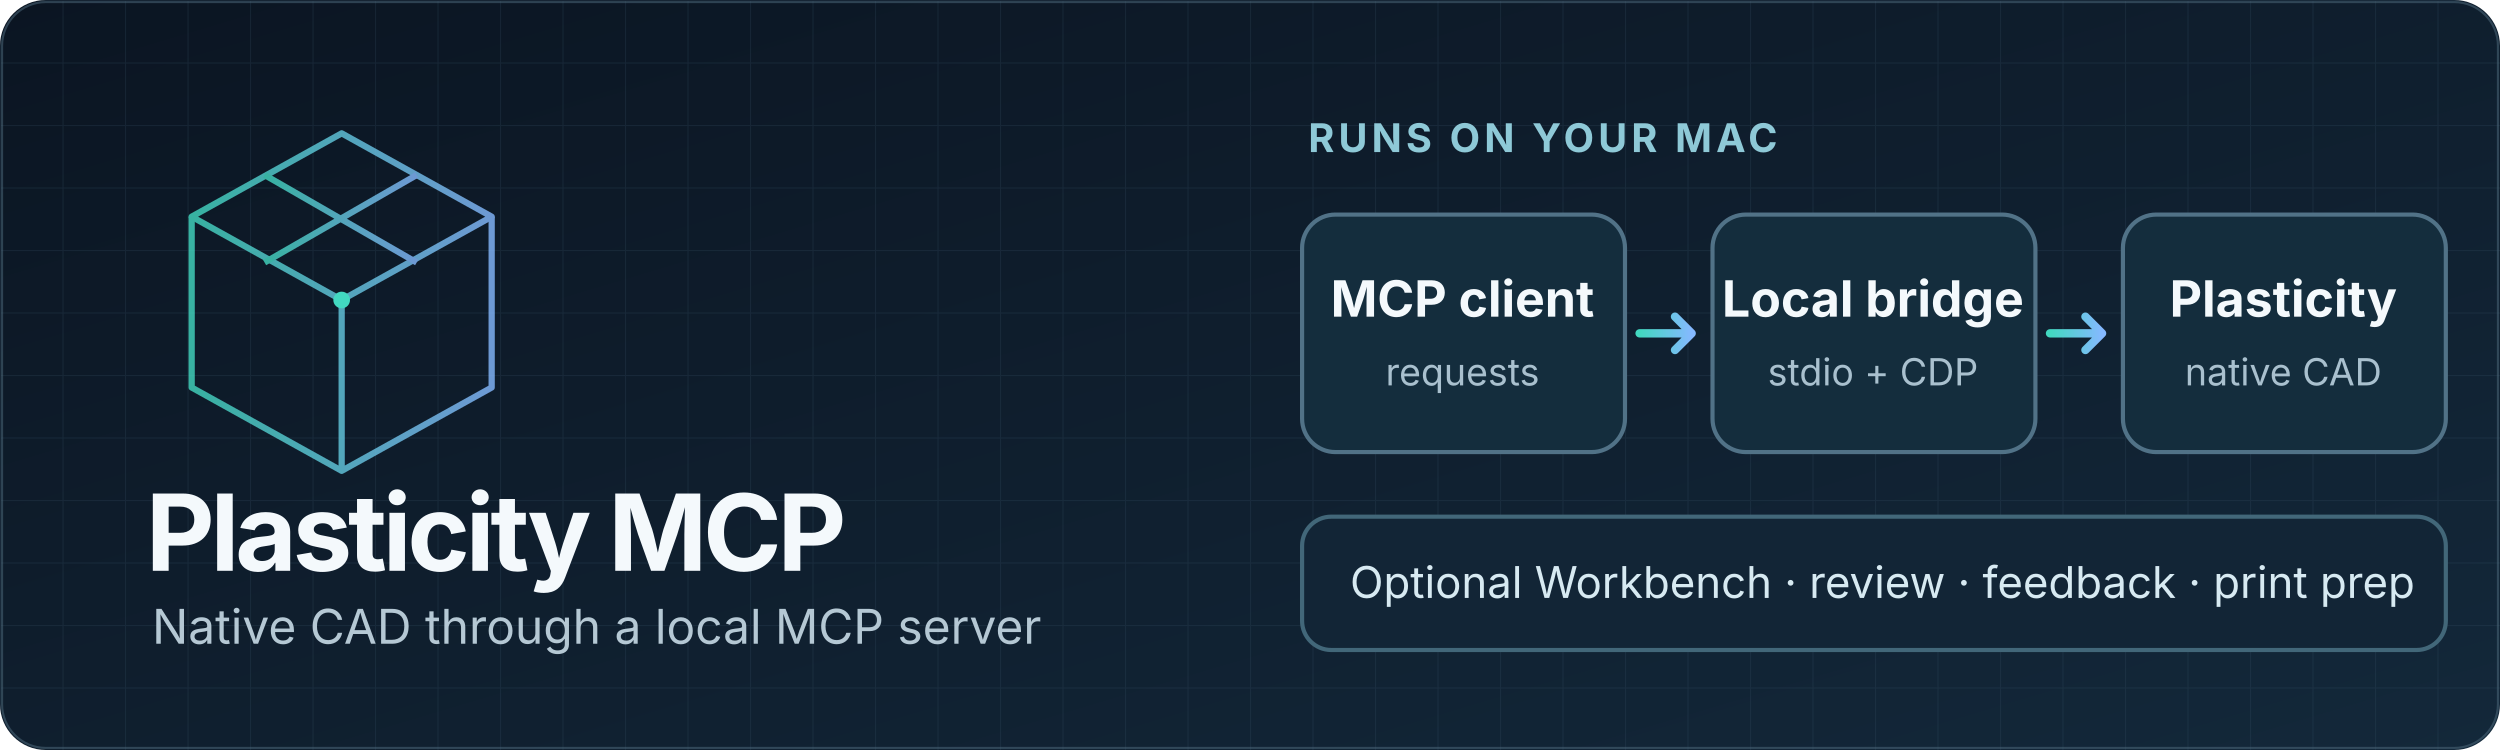
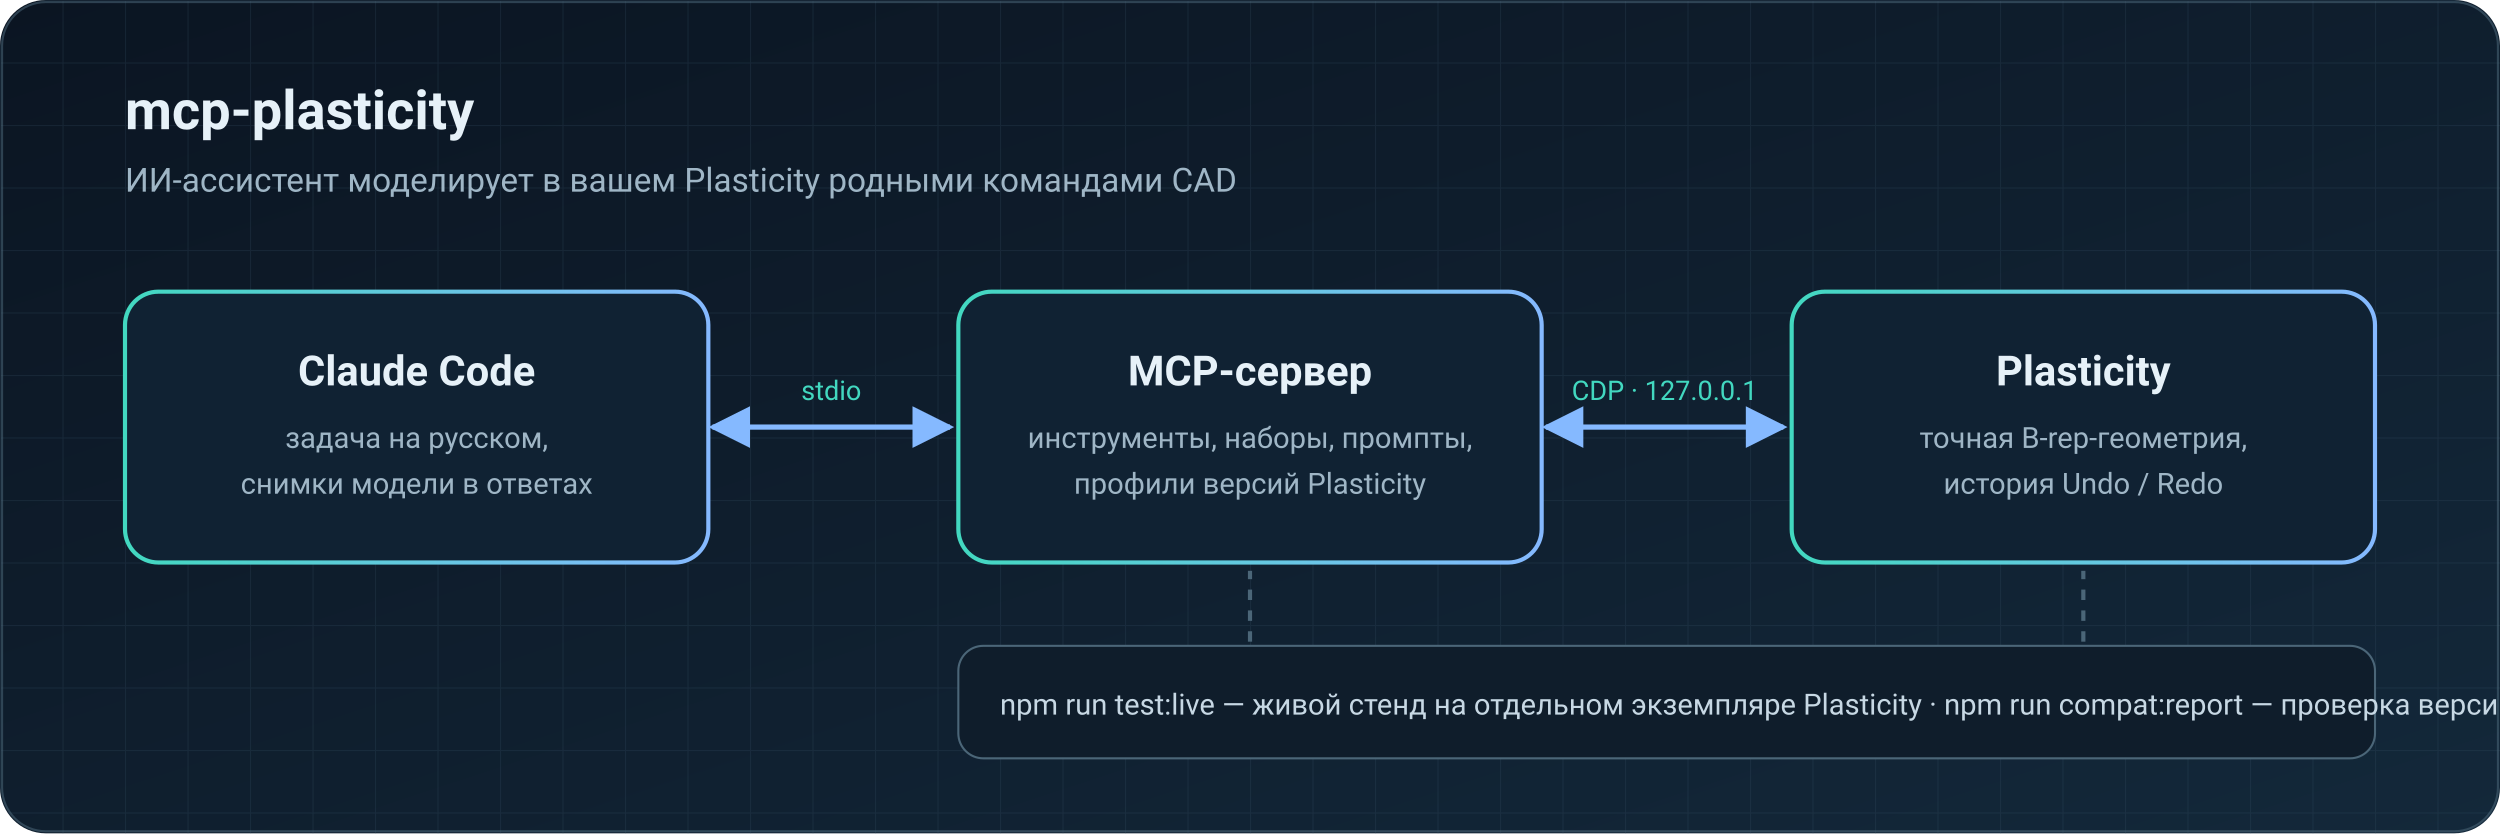
- <svg xmlns="http://www.w3.org/2000/svg" width="1200" height="360" viewBox="0 0 1200 360" role="img" aria-labelledby="title description">
+ <svg xmlns="http://www.w3.org/2000/svg" width="1200" height="400" viewBox="0 0 1200 400" role="img" aria-labelledby="title description">
  <defs>
    <linearGradient id="background" x2="1" y2="1">
      <stop offset="0" stop-color="#0b1522" />
      <stop offset="1" stop-color="#13283a" />
    </linearGradient>
    <linearGradient id="accent" x2="1" y2="0">
      <stop offset="0" stop-color="#42d8c0" />
      <stop offset="1" stop-color="#85b9ff" />
    </linearGradient>
    <pattern id="grid" width="30" height="30" patternUnits="userSpaceOnUse">
      <path d="M30 0H0V30" fill="none" stroke="#365064" stroke-opacity=".24" />
    </pattern>
+     <marker id="arrow" viewBox="0 0 10 10" refX="9" refY="5" markerWidth="8" markerHeight="8" orient="auto-start-reverse">
+       <path d="M0 0L10 5L0 10z" fill="#85b9ff" />
+     </marker>
  </defs>
-   <rect width="1200" height="360" rx="22" fill="url(#background)" />
-   <rect width="1200" height="360" rx="22" fill="url(#grid)" />
-   <rect x="1" y="1" width="1198" height="358" rx="21" fill="none" stroke="#4b6678" stroke-opacity=".55" />
-   <g fill="none" stroke="url(#accent)" stroke-width="3" stroke-linejoin="round" opacity=".8">
-     <path d="m92 104 72-40 72 40-72 40z" />
-     <path d="M92 104v82l72 40 72-40v-82M164 144v82" />
-     <path d="m127 84 73 42M200 84l-73 42" />
+   <rect width="1200" height="400" rx="22" fill="url(#background)" />
+   <rect width="1200" height="400" rx="22" fill="url(#grid)" />
+   <rect x="1" y="1" width="1198" height="398" rx="21" fill="none" stroke="#4b6678" stroke-opacity=".55" />
+   <g font-family="-apple-system, 'SF Pro Text', 'Segoe UI', Roboto, sans-serif" fill="#e6f1f8">
+     <text x="60" y="62" font-size="26" font-weight="700">mcp-plasticity</text>
+     <text x="60" y="92" font-size="16" fill="#9fb6c6">ИИ-ассистент моделирует в вашем Plasticity родными командами CAD</text>
+     <rect x="60" y="140" width="280" height="130" rx="16" fill="#102233" stroke="url(#accent)" stroke-width="2" />
+     <text x="200" y="185" font-size="20" font-weight="600" text-anchor="middle">Claude Code</text>
+     <text x="200" y="215" font-size="14" fill="#9fb6c6" text-anchor="middle">задача на русском,</text>
+     <text x="200" y="237" font-size="14" fill="#9fb6c6" text-anchor="middle">снимки модели в ответах</text>
+     <rect x="460" y="140" width="280" height="130" rx="16" fill="#102233" stroke="url(#accent)" stroke-width="2" />
+     <text x="600" y="185" font-size="20" font-weight="600" text-anchor="middle">MCP-сервер</text>
+     <text x="600" y="215" font-size="14" fill="#9fb6c6" text-anchor="middle">инструменты, наборы, промпты,</text>
+     <text x="600" y="237" font-size="14" fill="#9fb6c6" text-anchor="middle">профили версий Plasticity</text>
+     <rect x="860" y="140" width="280" height="130" rx="16" fill="#102233" stroke="url(#accent)" stroke-width="2" />
+     <text x="1000" y="185" font-size="20" font-weight="600" text-anchor="middle">Plasticity</text>
+     <text x="1000" y="215" font-size="14" fill="#9fb6c6" text-anchor="middle">точная B-rep-геометрия,</text>
+     <text x="1000" y="237" font-size="14" fill="#9fb6c6" text-anchor="middle">история Undo / Redo</text>
+     <line x1="342" y1="205" x2="456" y2="205" stroke="#85b9ff" stroke-width="2.5" marker-end="url(#arrow)" marker-start="url(#arrow)" />
+     <text x="399" y="192" font-size="13" fill="#42d8c0" text-anchor="middle">stdio</text>
+     <line x1="742" y1="205" x2="856" y2="205" stroke="#85b9ff" stroke-width="2.5" marker-end="url(#arrow)" marker-start="url(#arrow)" />
+     <text x="799" y="192" font-size="13" fill="#42d8c0" text-anchor="middle">CDP · 127.0.0.1</text>
+     <rect x="460" y="310" width="680" height="54" rx="12" fill="#0f1d2b" stroke="#4b6678" />
+     <text x="480" y="343" font-size="14" fill="#c7d8e4">npm run test:live — живой стенд на отдельном экземпляре Plasticity · npm run compat:report — проверка версии</text>
+     <line x1="600" y1="308" x2="600" y2="274" stroke="#4b6678" stroke-width="2" stroke-dasharray="5 5" />
+     <line x1="1000" y1="308" x2="1000" y2="274" stroke="#4b6678" stroke-width="2" stroke-dasharray="5 5" />
  </g>
-   <circle cx="164" cy="144" r="4" fill="#42d8c0" />
-   <text x="70" y="274" fill="#f4f9fc" font-family="system-ui, -apple-system, sans-serif" font-size="51" font-weight="700" letter-spacing="-2">Plasticity MCP</text>
-   <text x="73" y="309" fill="#b5c8d4" font-family="system-ui, -apple-system, sans-serif" font-size="23">Native CAD through a local MCP server</text>
-   <text x="628" y="73" fill="#8ec9d7" font-family="system-ui, -apple-system, sans-serif" font-size="19" font-weight="650" letter-spacing="2">RUNS ON YOUR MAC</text>
-   <g fill="#142d3d" stroke="#517287" stroke-width="2">
-     <rect x="625" y="103" width="155" height="114" rx="16" />
-     <rect x="822" y="103" width="155" height="114" rx="16" />
-     <rect x="1019" y="103" width="155" height="114" rx="16" />
-   </g>
-   <g fill="#f4f9fc" font-family="system-ui, -apple-system, sans-serif" font-size="24" font-weight="650" text-anchor="middle">
-     <text x="702" y="152">MCP client</text>
-     <text x="899" y="152">Local bridge</text>
-     <text x="1096" y="152">Plasticity</text>
-   </g>
-   <g fill="#a9c0ce" font-family="system-ui, -apple-system, sans-serif" font-size="18" text-anchor="middle">
-     <text x="702" y="185">requests</text>
-     <text x="899" y="185">stdio + CDP</text>
-     <text x="1096" y="185">native CAD</text>
-   </g>
-   <g fill="none" stroke="url(#accent)" stroke-width="4" stroke-linecap="round" stroke-linejoin="round">
-     <path d="M787 160h25m-8-8 8 8-8 8" />
-     <path d="M984 160h25m-8-8 8 8-8 8" />
-   </g>
-   <rect x="625" y="248" width="549" height="64" rx="14" fill="#122536" stroke="#426779" stroke-width="2" />
-   <text x="648" y="287" fill="#d7eaf2" font-family="system-ui, -apple-system, sans-serif" font-size="21">
-     Optional Workbench  ·  review  ·  feedback  ·  print prep
-   </text>
</svg>
